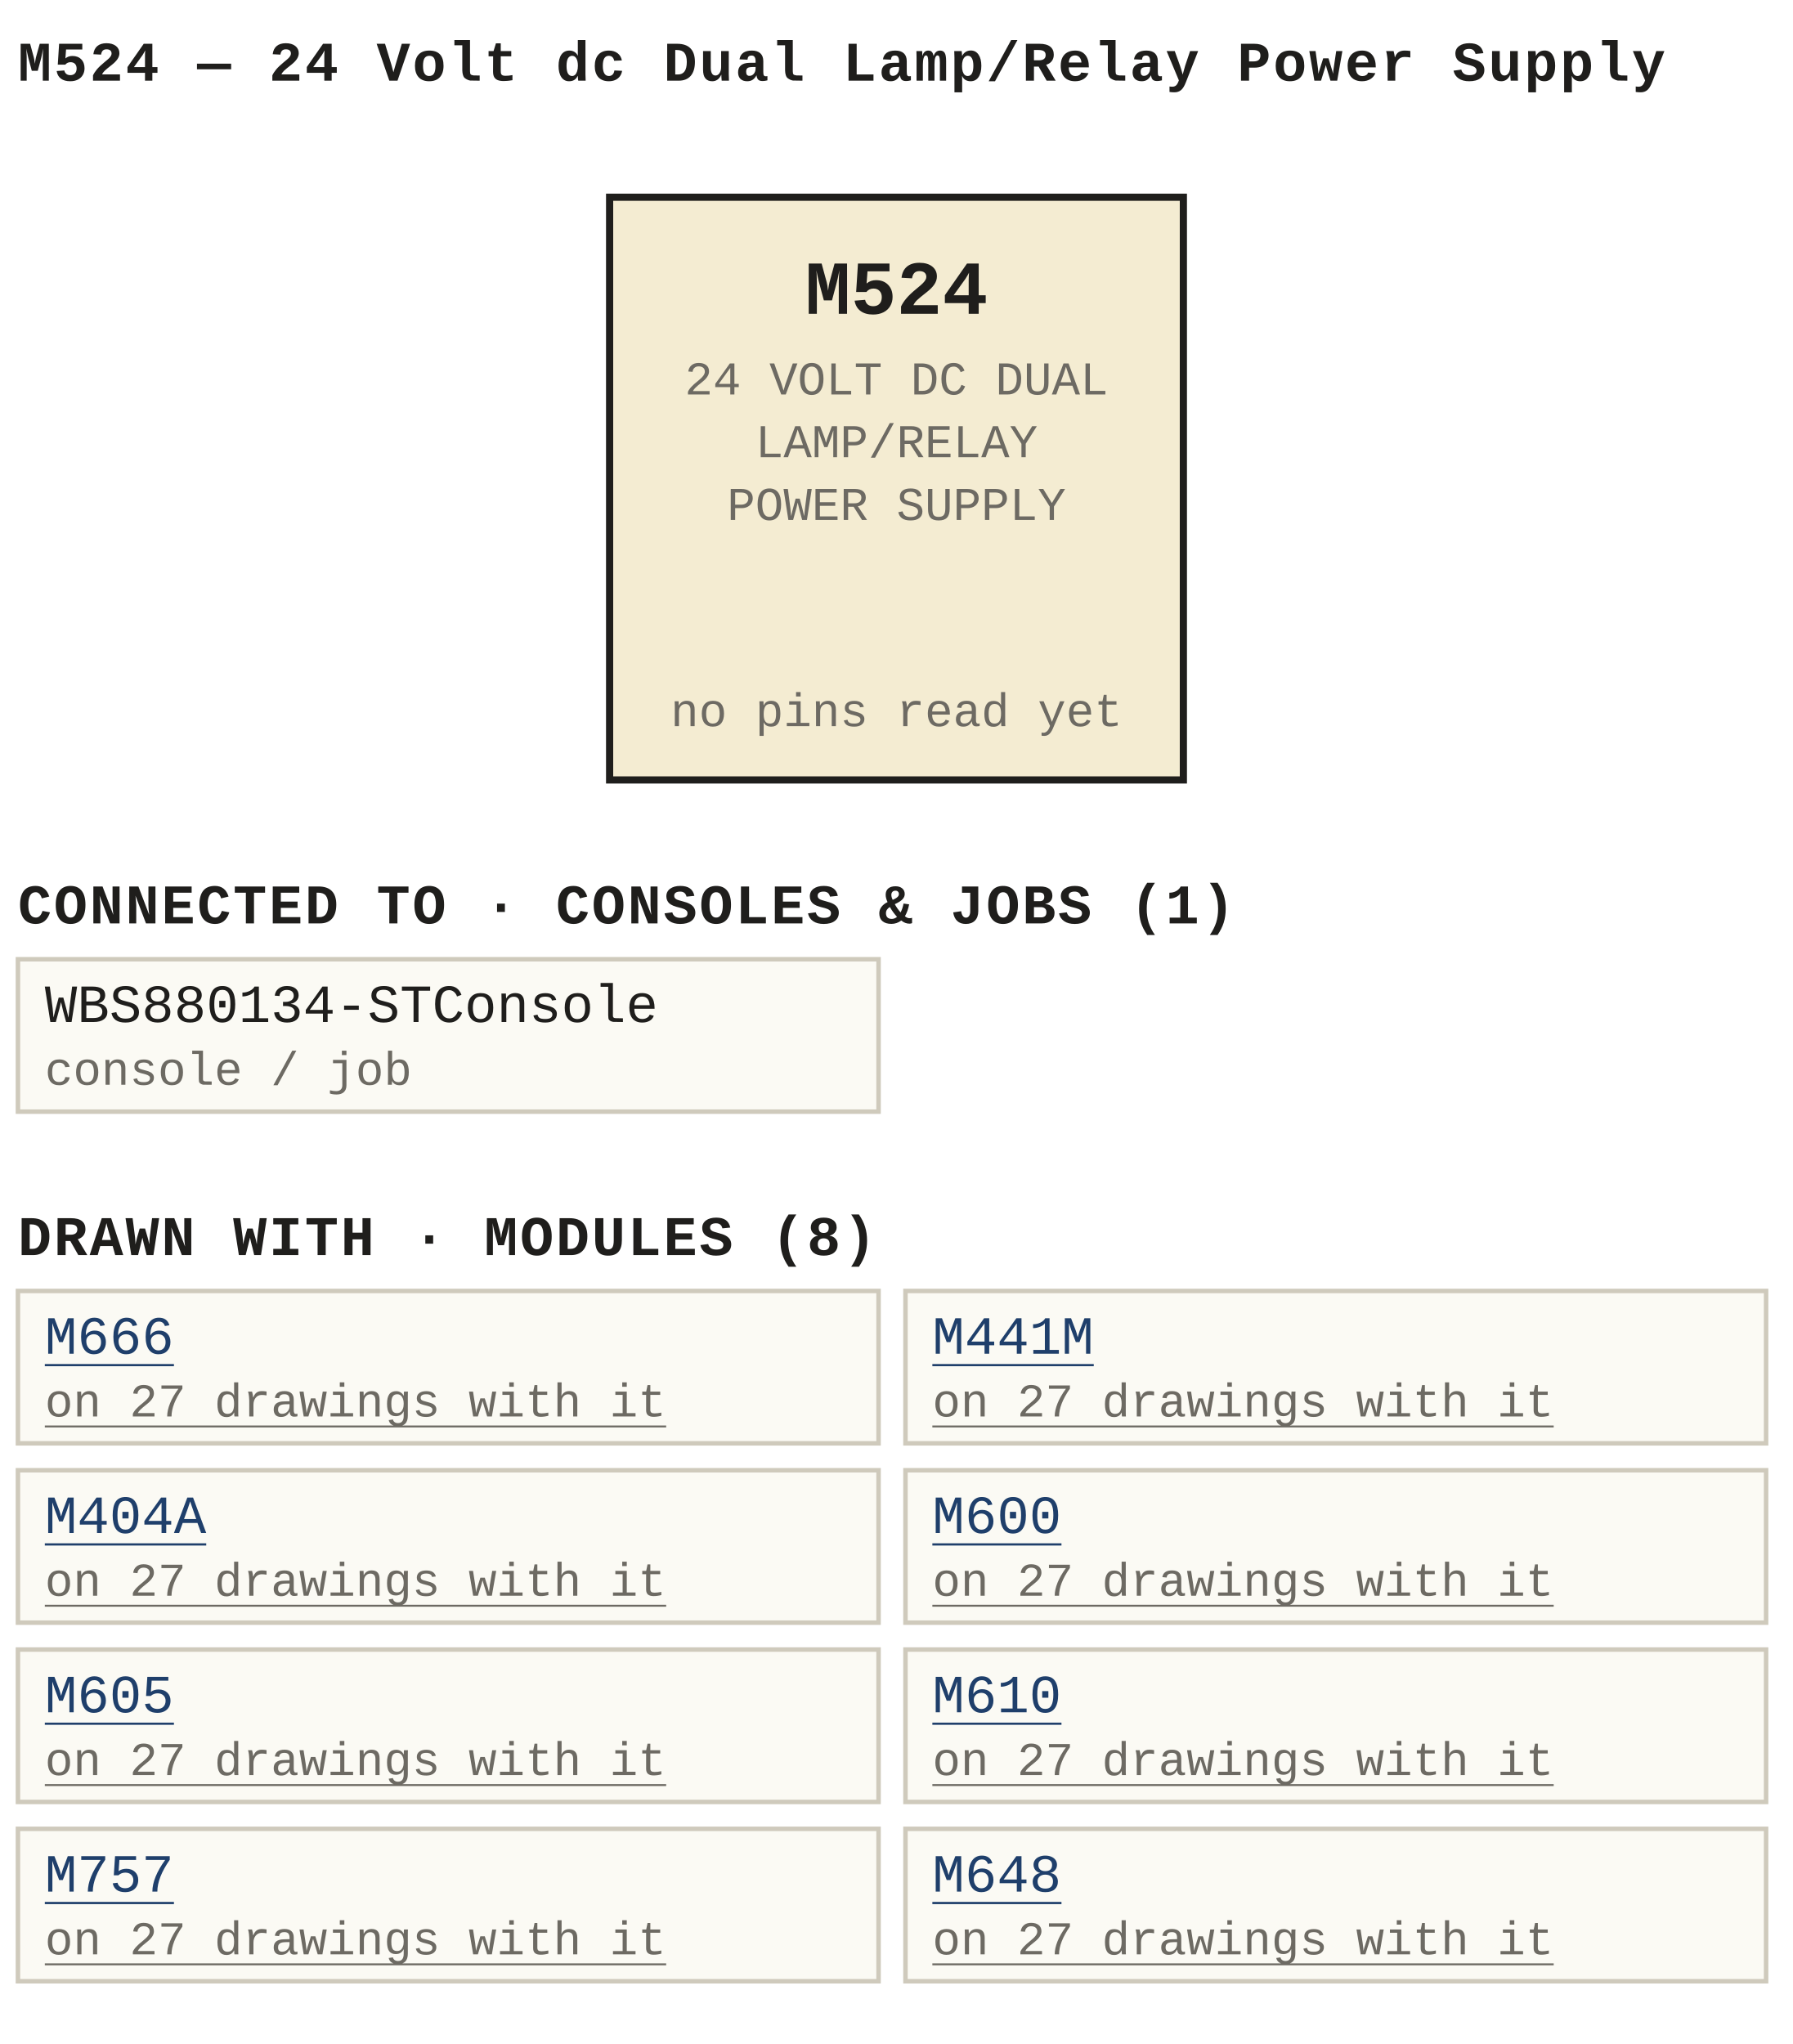
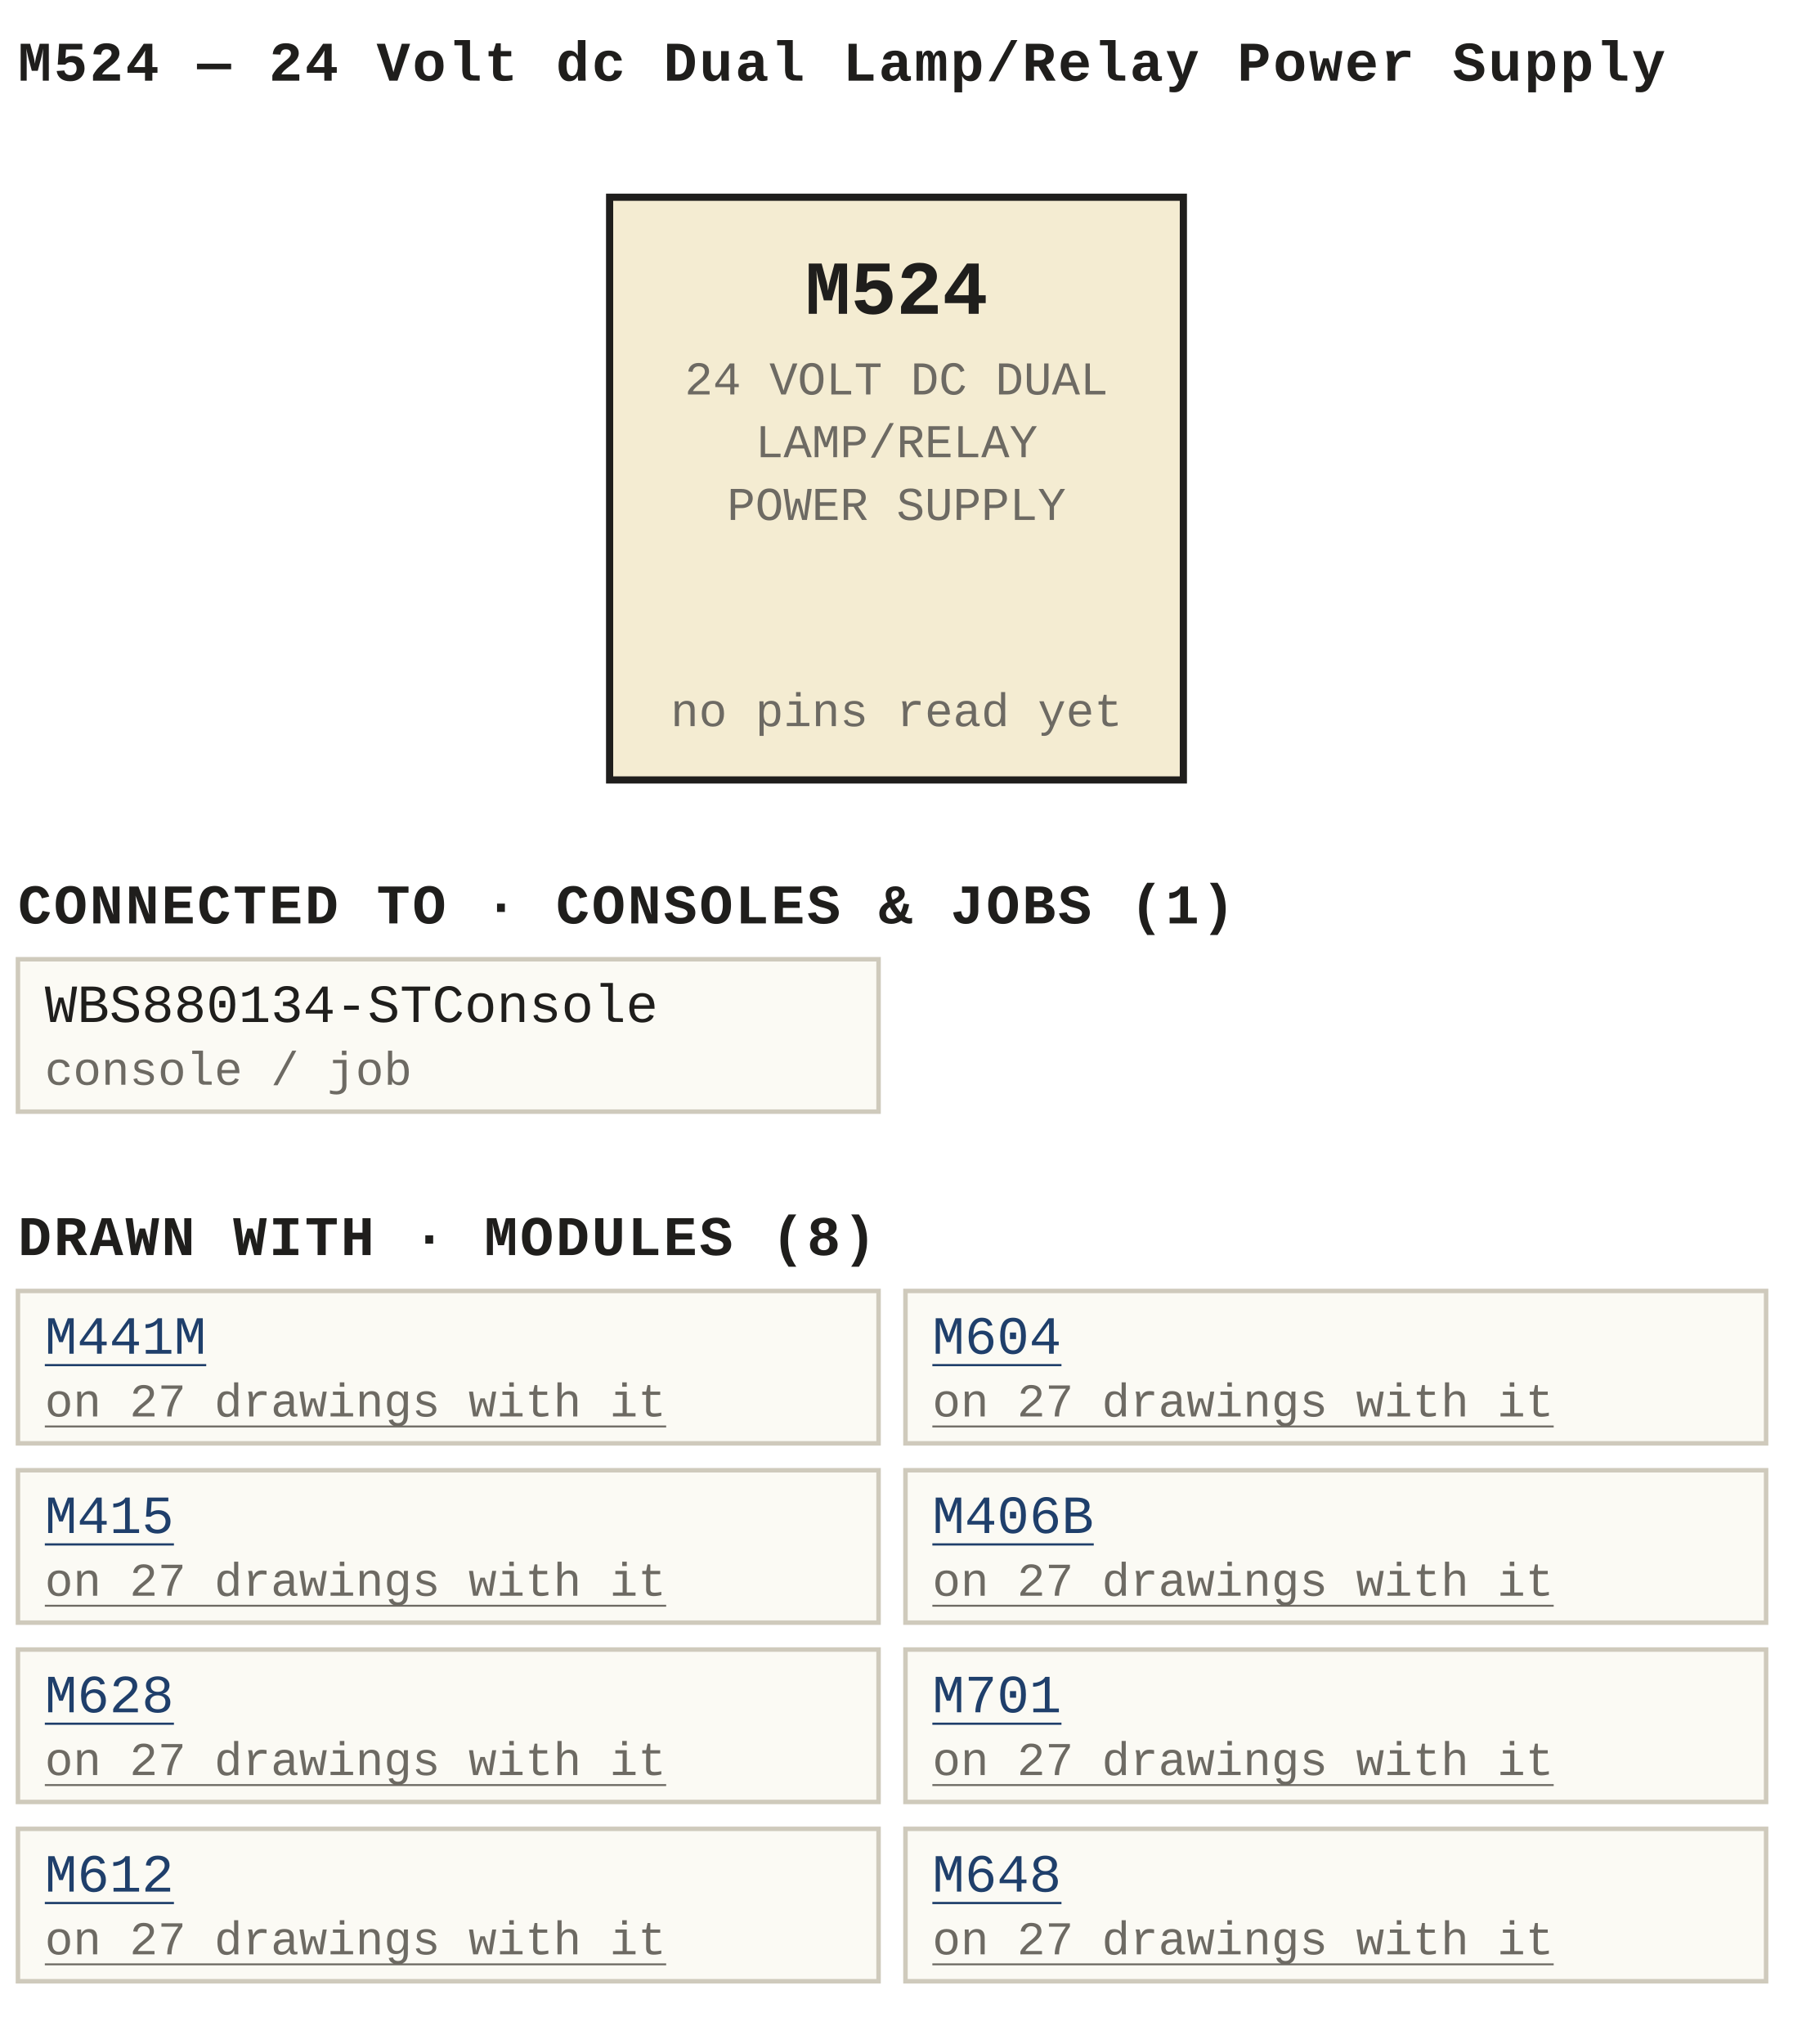
<svg xmlns="http://www.w3.org/2000/svg" class="wp" viewBox="0 0 400 456" width="400" height="456" role="img" aria-label="M524 connections" style="width:100%;max-width:500px;height:auto;background:#fbfaf4">
  <style>.wp text{font-family:"Courier Prime","Courier New",Courier,monospace;fill:#1f1e1c;font-size:12px} .wp .f{fill:#6d6a63;font-size:10.5px} .wp .h{font-size:12.5px;font-weight:700;letter-spacing:.04em} .wp .b{font-size:17px;font-weight:700} .wp a text{fill:#1f3f6b;text-decoration:underline} .wp a:hover rect{fill:#efe9d2}</style>
  <text x="4" y="18" class="h">M524 — 24 Volt dc Dual Lamp/Relay Power Supply</text>
  <rect x="136" y="44" width="128" height="130" fill="#f4ecd2" stroke="#1f1e1c" stroke-width="1.6" />
  <text x="200.0" y="70" class="b" text-anchor="middle">M524</text>
  <text x="200.0" y="88" class="f" text-anchor="middle">24 VOLT DC DUAL</text>
  <text x="200.0" y="102" class="f" text-anchor="middle">LAMP/RELAY</text>
  <text x="200.0" y="116" class="f" text-anchor="middle">POWER SUPPLY</text>
  <text x="200.0" y="162" class="f" text-anchor="middle">no pins read yet</text>
  <text x="4" y="206" class="h">CONNECTED TO · CONSOLES &amp; JOBS (1)</text>
  <rect x="4" y="214" width="192" height="34" fill="#fbfaf4" stroke="#cfcabc" />
  <text x="10" y="228">WBS880134-STConsole</text>
  <text x="10" y="242" class="f">console / job</text>
  <text x="4" y="280" class="h">DRAWN WITH · MODULES (8)</text>
-   <a href="../../PAGES/M666.html">
+   <a href="../../PAGES/M441M.html">
    <rect x="4" y="288" width="192" height="34" fill="#fbfaf4" stroke="#cfcabc" />
-     <text x="10" y="302">M666</text>
+     <text x="10" y="302">M441M</text>
    <text x="10" y="316" class="f">on 27 drawings with it</text>
  </a>
-   <a href="../../PAGES/M441M.html">
+   <a href="../../PAGES/M604.html">
    <rect x="202" y="288" width="192" height="34" fill="#fbfaf4" stroke="#cfcabc" />
-     <text x="208" y="302">M441M</text>
+     <text x="208" y="302">M604</text>
    <text x="208" y="316" class="f">on 27 drawings with it</text>
  </a>
-   <a href="../../PAGES/M404A.html">
+   <a href="../../PAGES/M415.html">
    <rect x="4" y="328" width="192" height="34" fill="#fbfaf4" stroke="#cfcabc" />
-     <text x="10" y="342">M404A</text>
+     <text x="10" y="342">M415</text>
    <text x="10" y="356" class="f">on 27 drawings with it</text>
  </a>
-   <a href="../../PAGES/M600.html">
+   <a href="../../PAGES/M406B.html">
    <rect x="202" y="328" width="192" height="34" fill="#fbfaf4" stroke="#cfcabc" />
-     <text x="208" y="342">M600</text>
+     <text x="208" y="342">M406B</text>
    <text x="208" y="356" class="f">on 27 drawings with it</text>
  </a>
-   <a href="../../PAGES/M605.html">
+   <a href="../../PAGES/M628.html">
    <rect x="4" y="368" width="192" height="34" fill="#fbfaf4" stroke="#cfcabc" />
-     <text x="10" y="382">M605</text>
+     <text x="10" y="382">M628</text>
    <text x="10" y="396" class="f">on 27 drawings with it</text>
  </a>
-   <a href="../../PAGES/M610.html">
+   <a href="../../PAGES/M701.html">
    <rect x="202" y="368" width="192" height="34" fill="#fbfaf4" stroke="#cfcabc" />
-     <text x="208" y="382">M610</text>
+     <text x="208" y="382">M701</text>
    <text x="208" y="396" class="f">on 27 drawings with it</text>
  </a>
-   <a href="../../PAGES/M757.html">
+   <a href="../../PAGES/M612.html">
    <rect x="4" y="408" width="192" height="34" fill="#fbfaf4" stroke="#cfcabc" />
-     <text x="10" y="422">M757</text>
+     <text x="10" y="422">M612</text>
    <text x="10" y="436" class="f">on 27 drawings with it</text>
  </a>
  <a href="../../PAGES/M648.html">
    <rect x="202" y="408" width="192" height="34" fill="#fbfaf4" stroke="#cfcabc" />
    <text x="208" y="422">M648</text>
    <text x="208" y="436" class="f">on 27 drawings with it</text>
  </a>
</svg>
